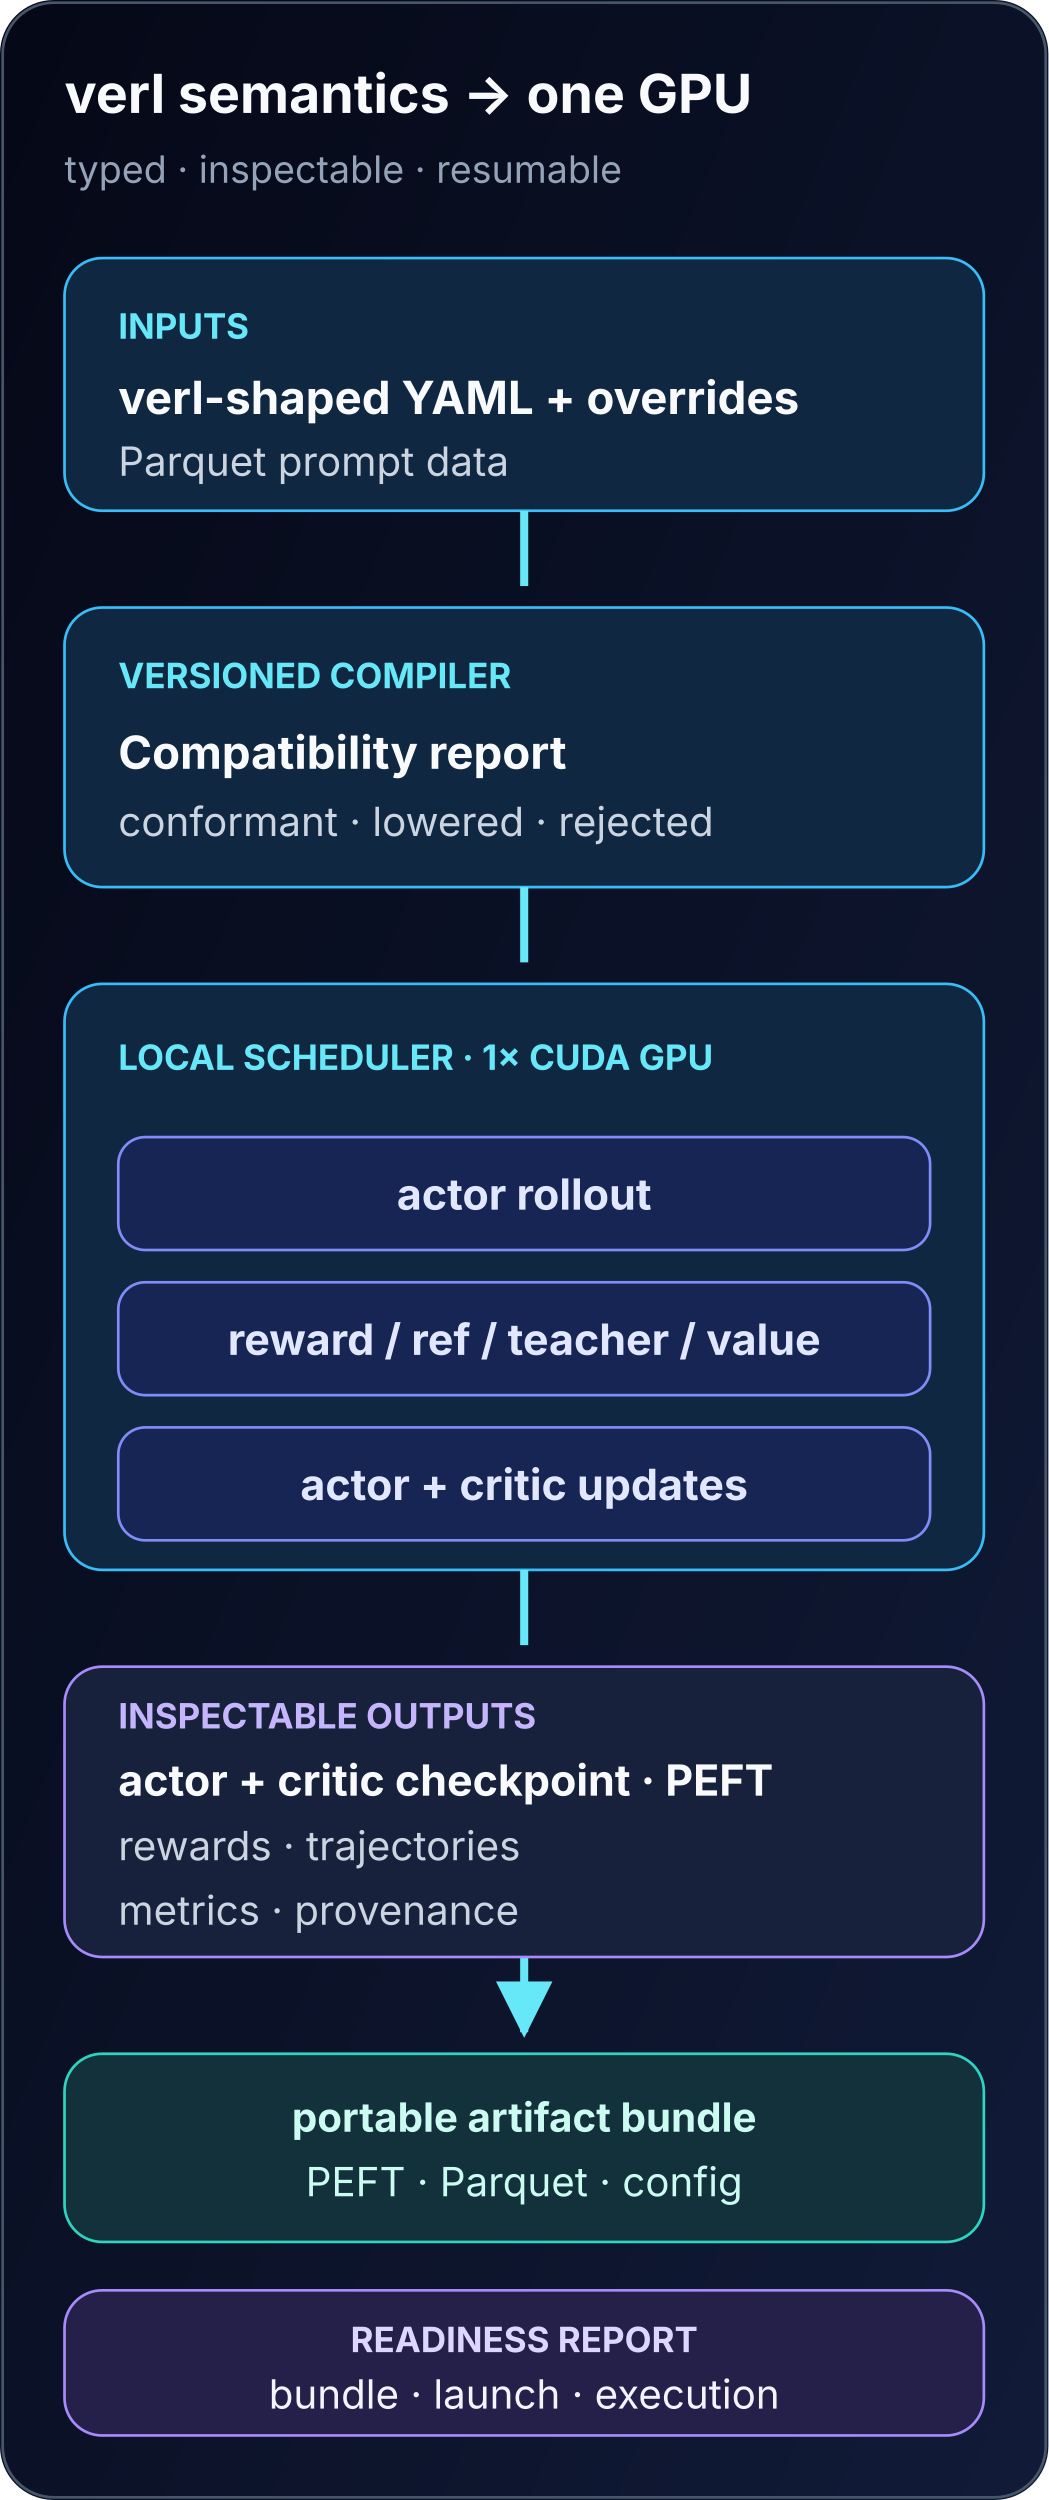
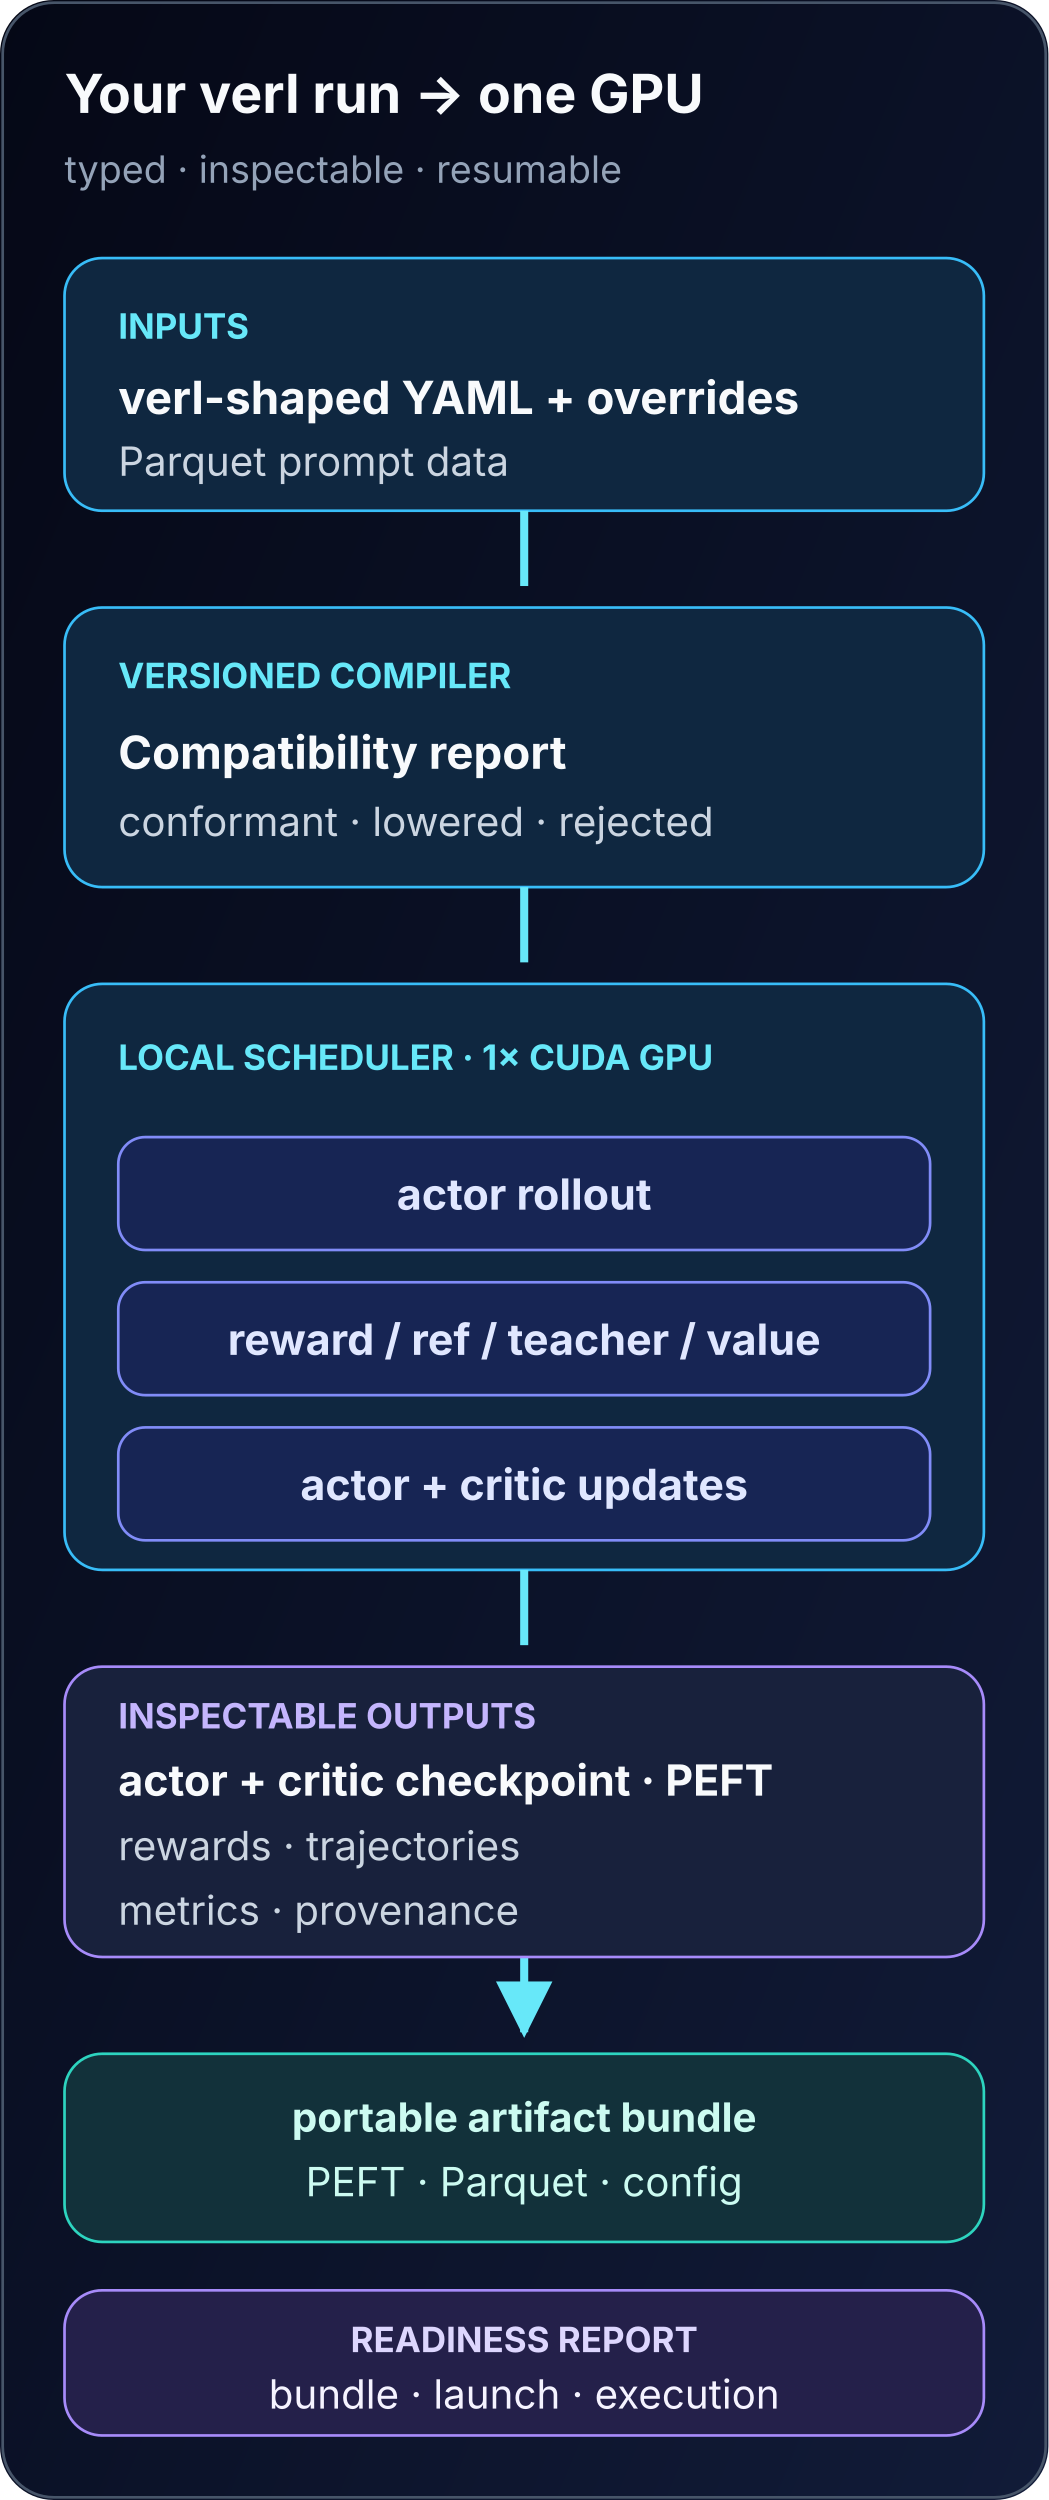
<svg xmlns="http://www.w3.org/2000/svg" viewBox="0 0 390 930" role="img" aria-labelledby="title desc">
  <defs>
    <linearGradient id="bg" x1="0" y1="0" x2="1" y2="1">
      <stop stop-color="#050816" />
      <stop offset="1" stop-color="#111b38" />
    </linearGradient>
    <marker id="a" viewBox="0 0 10 10" refX="9" refY="5" markerWidth="7" markerHeight="7" orient="auto">
      <path d="M0 0l10 5-10 5z" fill="#67e8f9" />
    </marker>
  </defs>
  <rect width="390" height="930" rx="20" fill="url(#bg)" />
  <rect x="1" y="1" width="388" height="928" rx="19" fill="none" stroke="#475569" />
  <g font-family="Inter,DejaVu Sans,Segoe UI,sans-serif">
-     <text x="24" y="42" fill="#f8fafc" font-size="20" font-weight="750">verl semantics → one GPU</text>
+     <text x="24" y="42" fill="#f8fafc" font-size="20" font-weight="750">Your verl run → one GPU</text>
    <text x="24" y="68" fill="#94a3b8" font-size="14">typed · inspectable · resumable</text>
    <g fill="#0f2740" stroke="#38bdf8">
      <rect x="24" y="96" width="342" height="94" rx="14" />
      <rect x="24" y="226" width="342" height="104" rx="14" />
      <rect x="24" y="366" width="342" height="218" rx="14" />
    </g>
    <text x="44" y="126" fill="#67e8f9" font-size="13" font-weight="700">INPUTS</text>
    <text x="44" y="154" fill="#f8fafc" font-size="17" font-weight="700">verl-shaped YAML + overrides</text>
    <text x="44" y="177" fill="#cbd5e1" font-size="15">Parquet prompt data</text>
    <path d="M195 190v28M195 330v28M195 584v28M195 728v28" stroke="#67e8f9" stroke-width="3" marker-end="url(#a)" />
    <text x="44" y="256" fill="#67e8f9" font-size="13" font-weight="700">VERSIONED COMPILER</text>
    <text x="44" y="286" fill="#f8fafc" font-size="17" font-weight="700">Compatibility report</text>
    <text x="44" y="311" fill="#cbd5e1" font-size="15">conformant · lowered · rejected</text>
    <text x="44" y="398" fill="#67e8f9" font-size="13" font-weight="700">LOCAL SCHEDULER · 1× CUDA GPU</text>
    <g fill="#172554" stroke="#818cf8">
      <rect x="44" y="423" width="302" height="42" rx="10" />
      <rect x="44" y="477" width="302" height="42" rx="10" />
      <rect x="44" y="531" width="302" height="42" rx="10" />
    </g>
    <text x="195" y="450" text-anchor="middle" fill="#e0e7ff" font-size="16" font-weight="650">actor rollout</text>
    <text x="195" y="504" text-anchor="middle" fill="#e0e7ff" font-size="16" font-weight="650">reward / ref / teacher / value</text>
    <text x="195" y="558" text-anchor="middle" fill="#e0e7ff" font-size="16" font-weight="650">actor + critic updates</text>
    <rect x="24" y="620" width="342" height="108" rx="14" fill="#18213c" stroke="#a78bfa" />
    <text x="44" y="643" fill="#c4b5fd" font-size="13" font-weight="700">INSPECTABLE OUTPUTS</text>
    <text x="44" y="668" fill="#f8fafc" font-size="16" font-weight="650">actor + critic checkpoint · PEFT</text>
    <text x="44" y="692" fill="#cbd5e1" font-size="15">rewards · trajectories</text>
    <text x="44" y="716" fill="#cbd5e1" font-size="15">metrics · provenance</text>
    <rect x="24" y="764" width="342" height="70" rx="14" fill="#12313a" stroke="#2dd4bf" />
    <text x="195" y="793" text-anchor="middle" fill="#ccfbf1" font-size="15" font-weight="700">portable artifact bundle</text>
    <text x="195" y="817" text-anchor="middle" fill="#ccfbf1" font-size="15">PEFT · Parquet · config</text>
    <rect x="24" y="852" width="342" height="54" rx="14" fill="#24204a" stroke="#a78bfa" />
    <text x="195" y="875" text-anchor="middle" fill="#ddd6fe" font-size="13" font-weight="750">READINESS REPORT</text>
    <text x="195" y="896" text-anchor="middle" fill="#f5f3ff" font-size="15">bundle · launch · execution</text>
  </g>
</svg>
